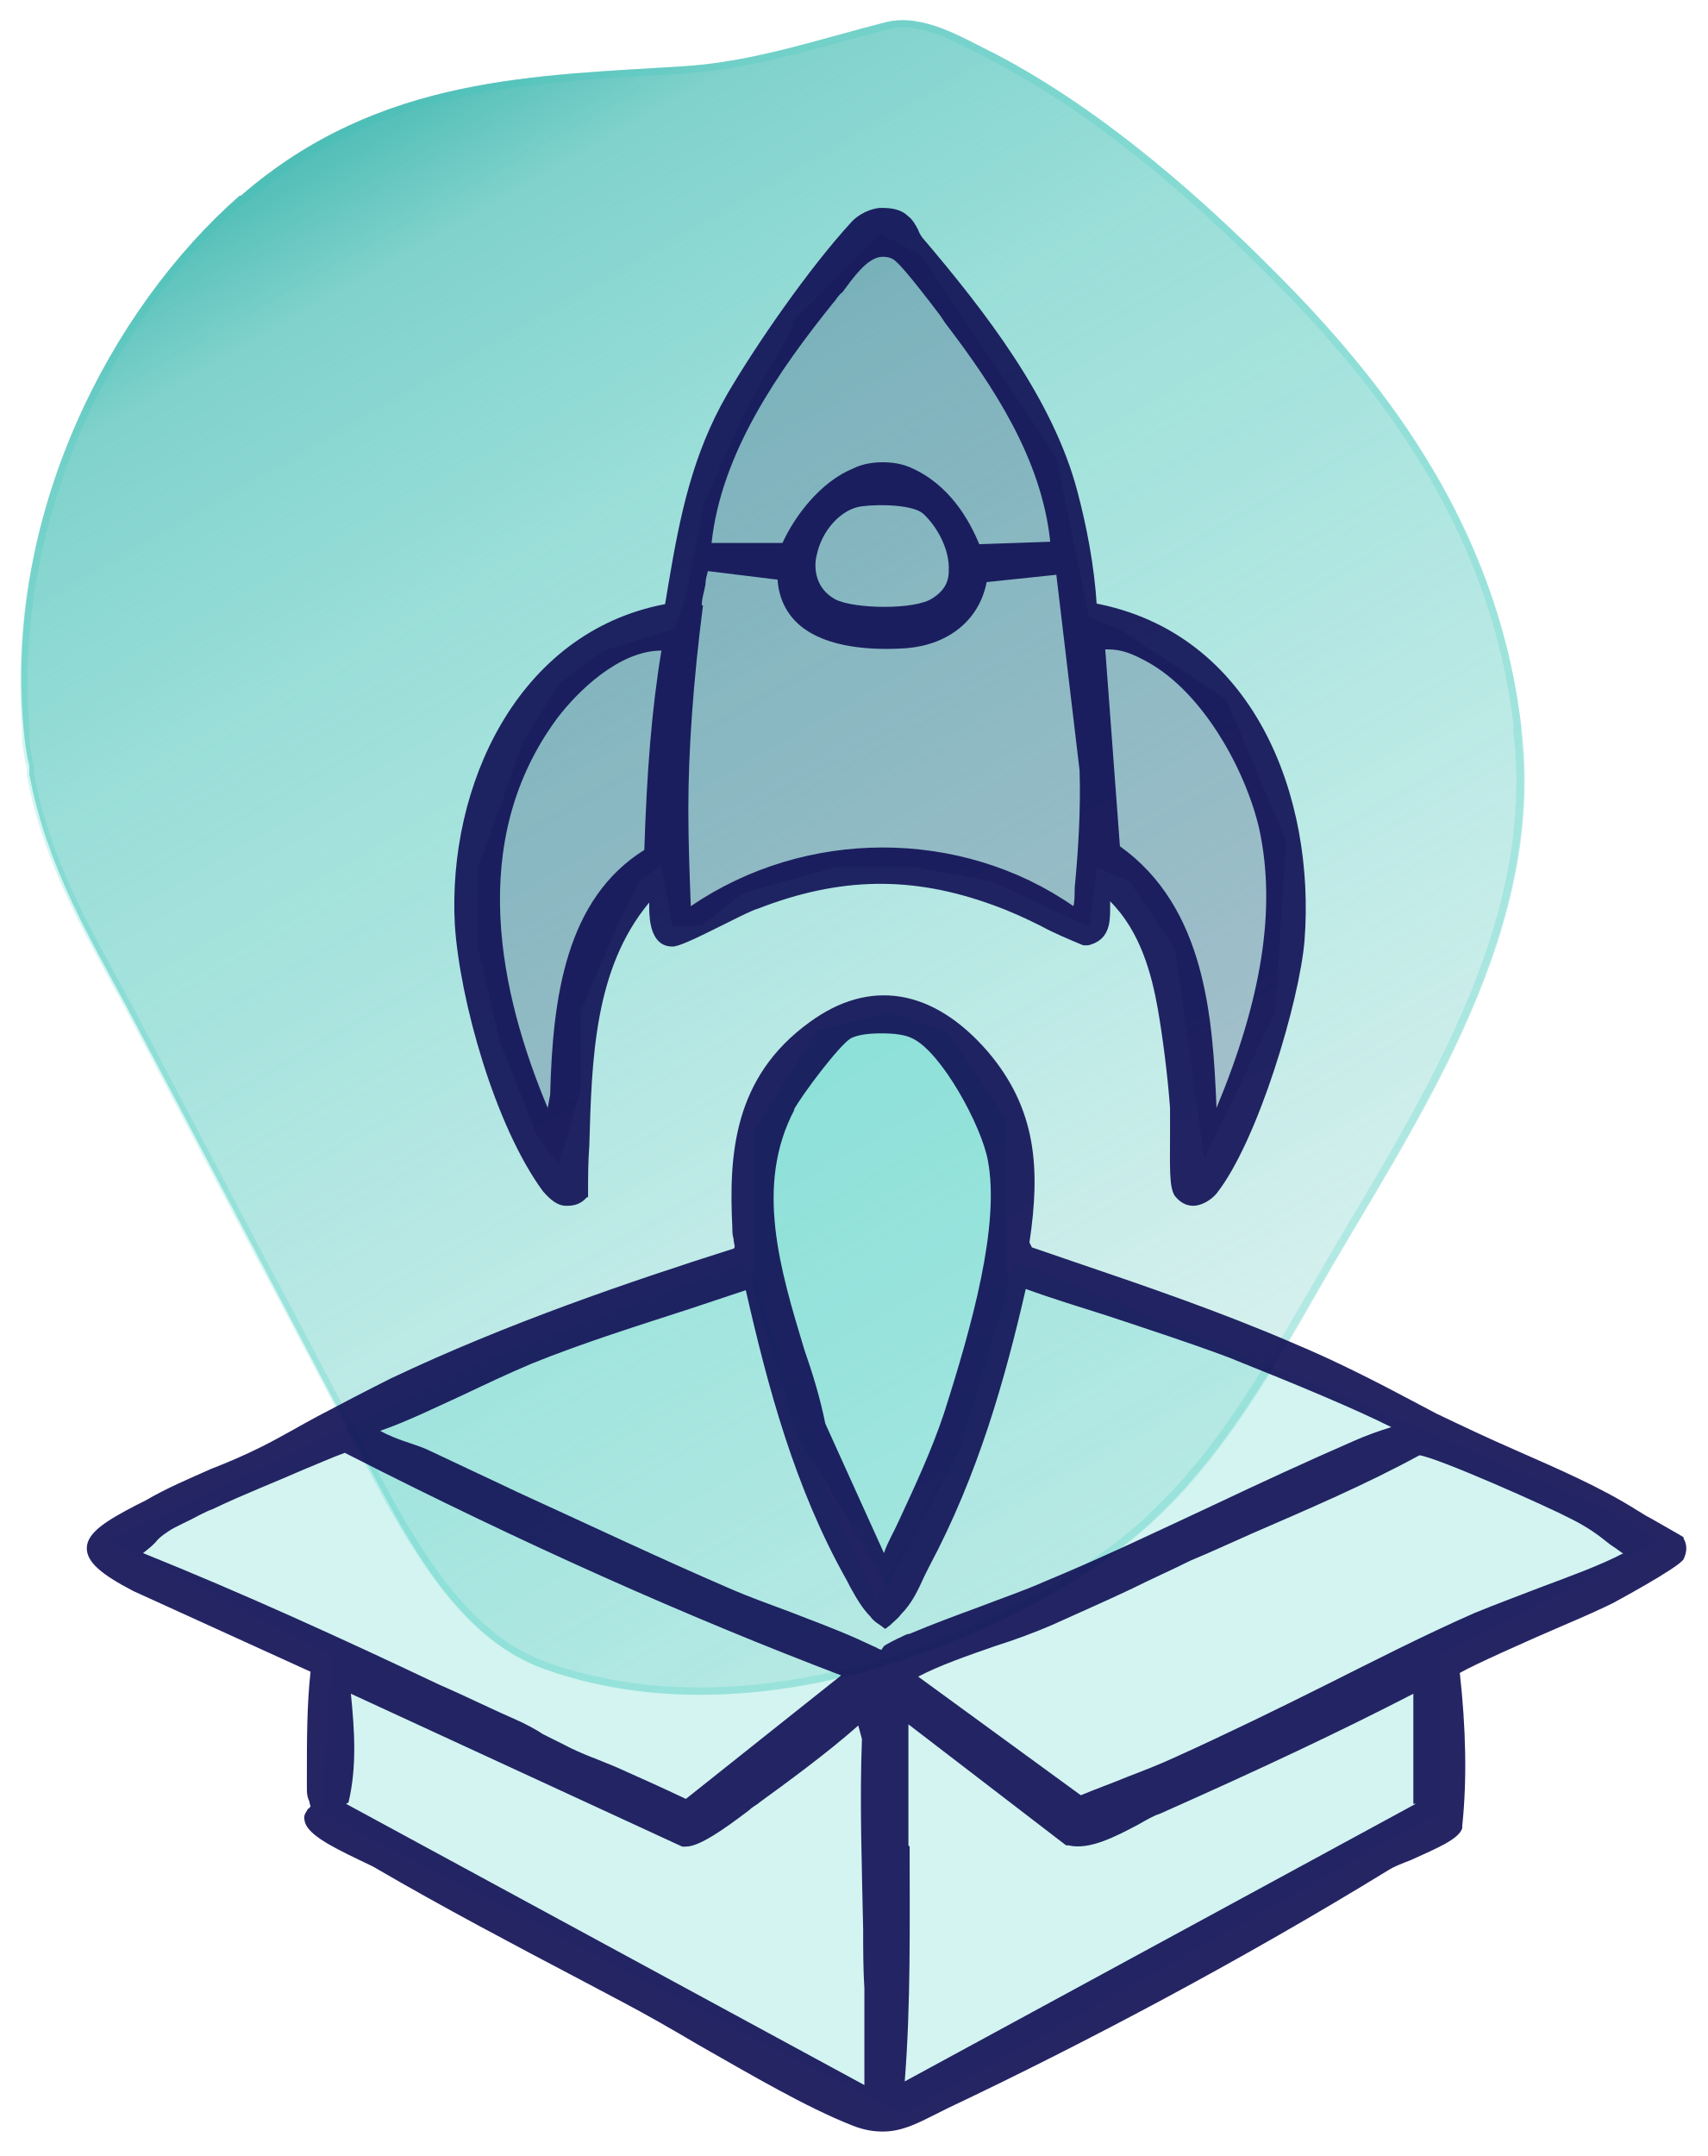
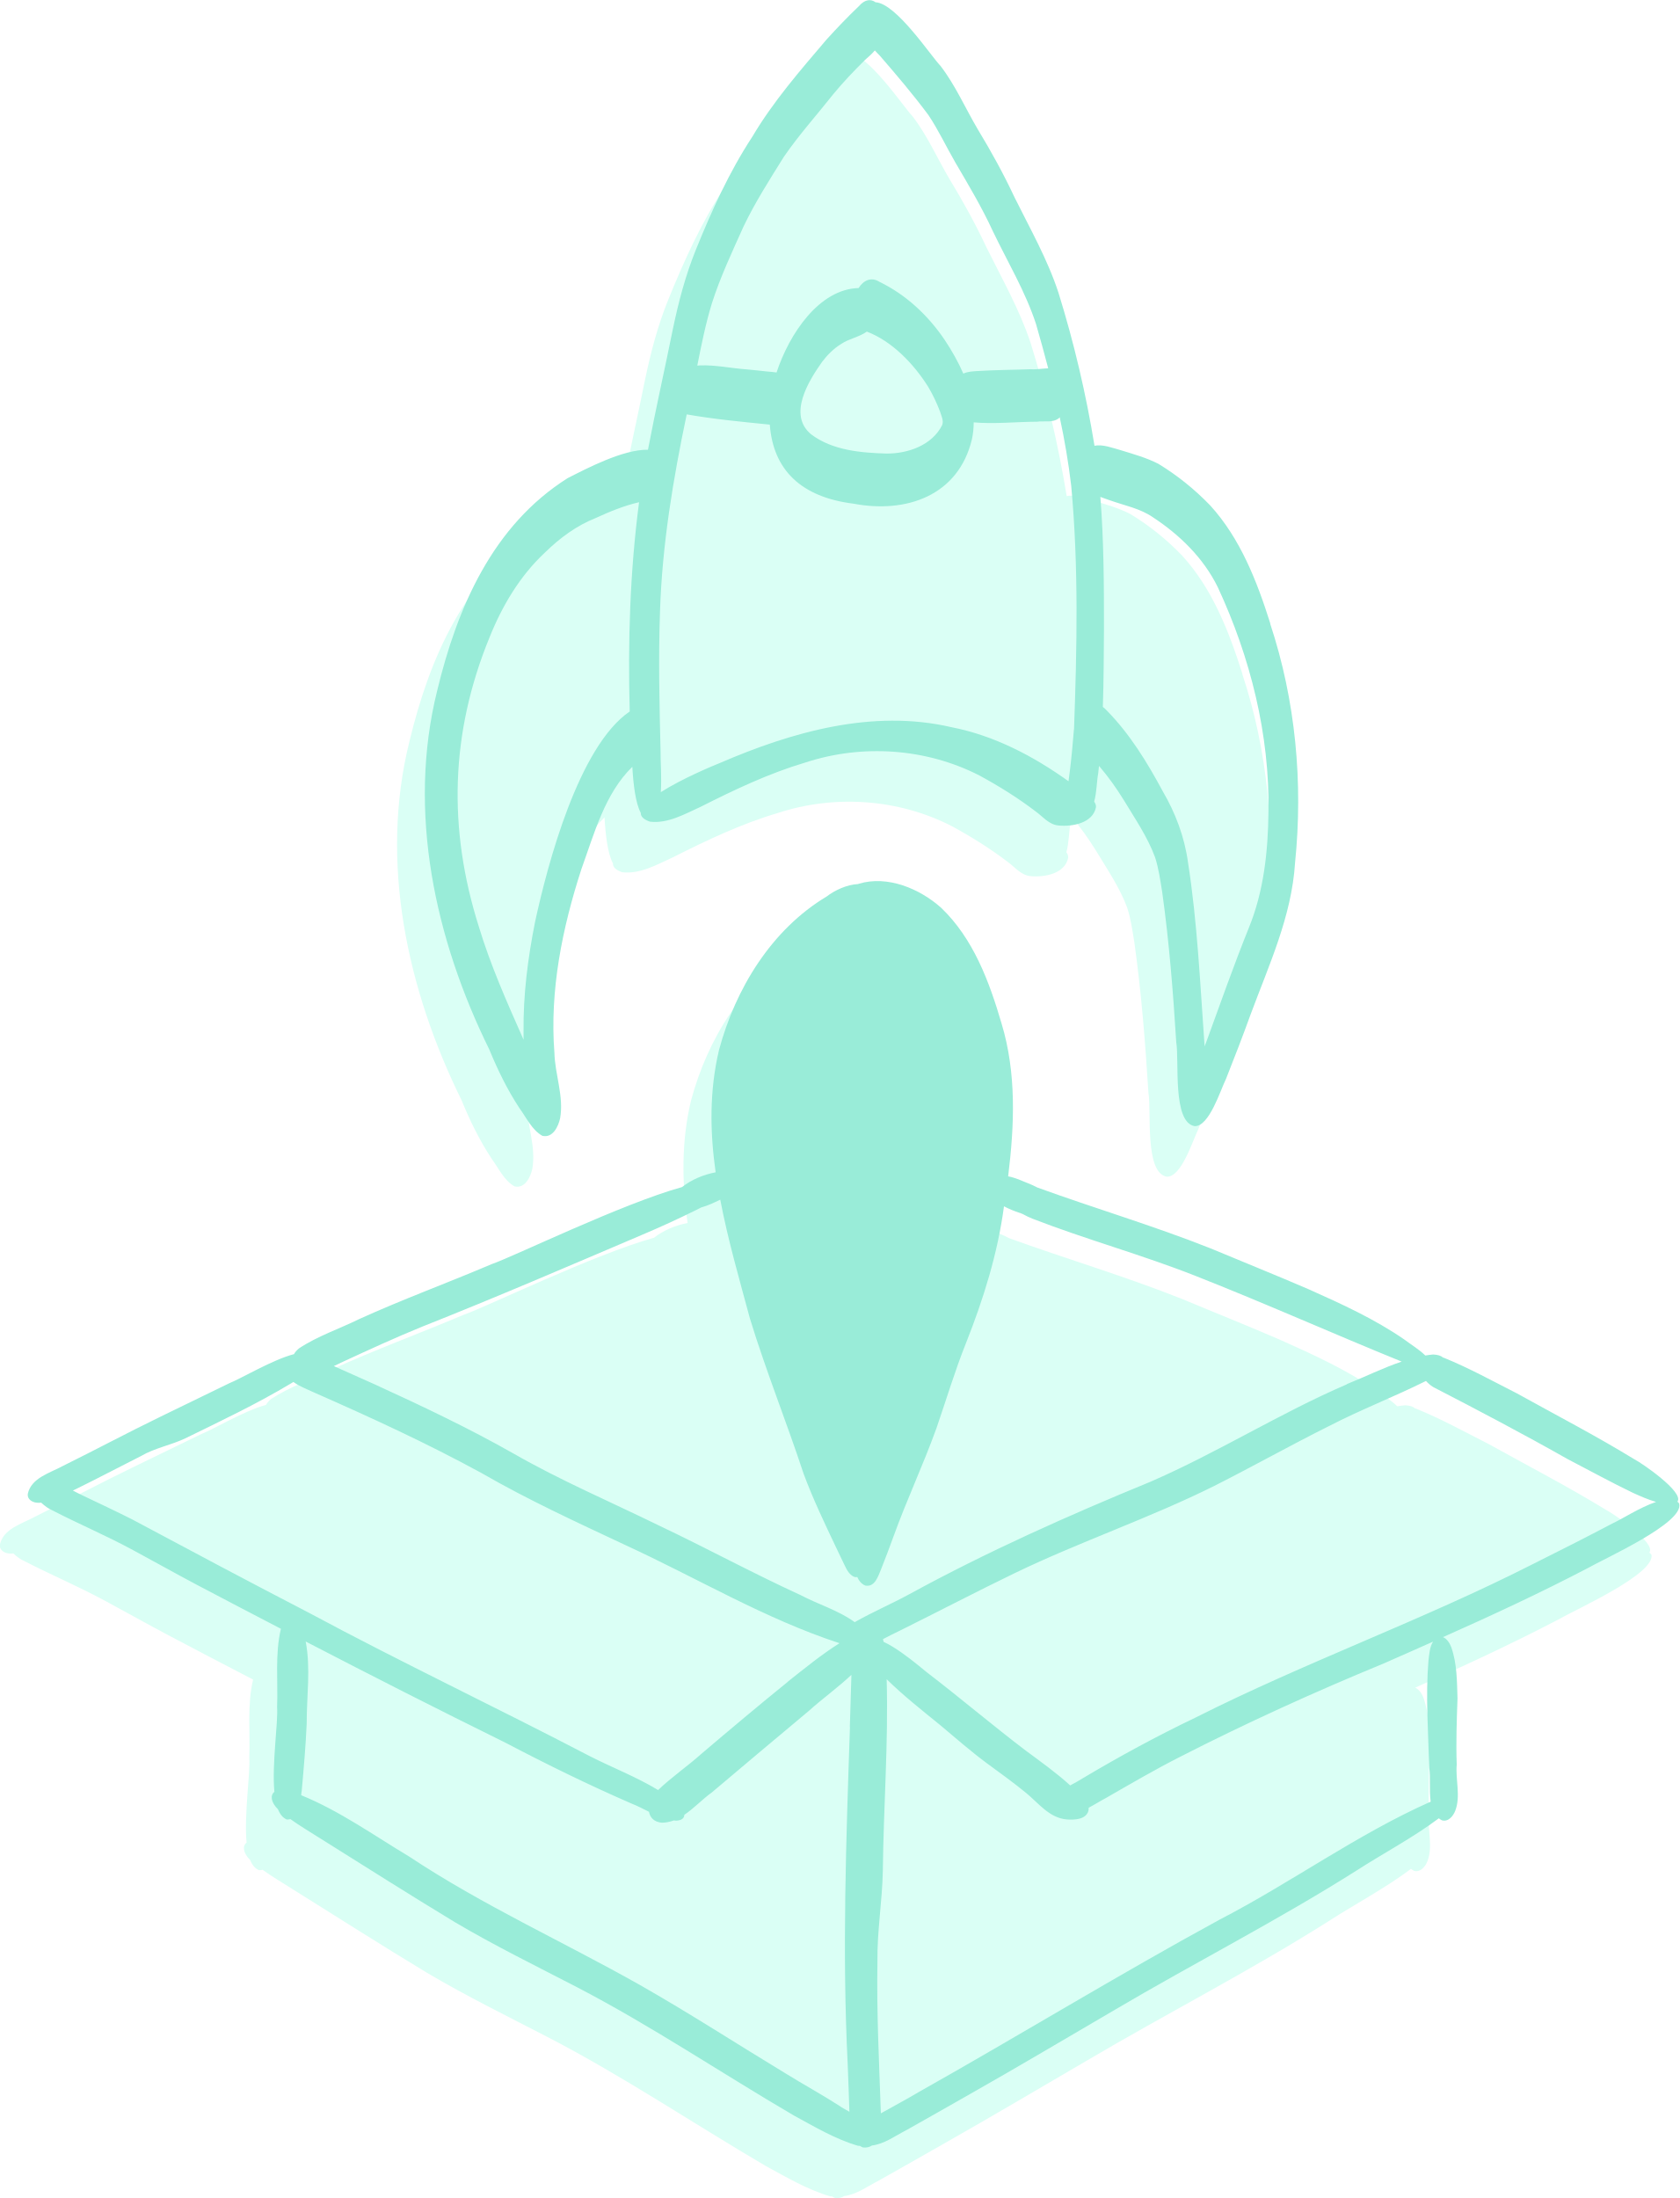
- <svg xmlns="http://www.w3.org/2000/svg" id="Calque_1" version="1.1" viewBox="0 0 139.7 176.3">
+ <svg xmlns="http://www.w3.org/2000/svg" id="Calque_2" data-name="Calque 2" viewBox="0 0 149.16 195.2">
  <defs>
    <style>
-       .st0 {
-         fill-opacity: .9;
+       .cls-1 {
+         fill: #dafff5;
      }

-       .st0, .st1 {
-         fill: #0f0e54;
-       }
- 
-       .st2, .st3, .st1 {
-         fill-opacity: .2;
-       }
- 
-       .st2, .st4 {
-         fill: #27ccbc;
-       }
- 
-       .st5, .st6 {
-         fill: none;
-       }
- 
-       .st3 {
-         fill: #4bbab3;
-       }
- 
-       .st4 {
-         fill-opacity: .3;
-       }
- 
-       .st7 {
-         fill: url(#Dégradé_sans_nom);
-       }
- 
-       .st6 {
-         stroke: #27ccbc;
-         stroke-opacity: .1;
-         stroke-width: .6px;
+       .cls-2 {
+         fill: #99ecd8;
      }
    </style>
-     <clipPath id="clippath">
-       <path class="st5" d="M19.7,16C31.1,6.1,44,6.2,56.2,5.4c5.6-.4,10.8-2.2,16.3-3.6,3.1-.7,6.2,1.3,8.9,2.6,8.8,4.6,17.3,12,24.8,19.8,8.1,8.5,16.6,20,18.3,35.8,1.9,17.3-9.6,33-16.7,45.6-4.2,7.4-8.3,14.2-13.8,19.1-4.7,4.2-10.1,7-15.2,9.2-11.1,4.7-23.5,6.4-34.2,2.6-5.7-2-9.6-7.5-13.1-14.1-3.4-6.3-6.8-12.8-10.1-19.1-3.7-7-7.3-13.9-11-20.9-3.1-5.8-6.6-11.6-8-19.1,0-.3,0-.4,0-.7-.2-.7-.3-1.5-.4-2.3C.1,42.2,9.1,25.2,19.6,16h0Z" />
-     </clipPath>
-     <clipPath id="clippath-3">
-       <path class="st5" d="M19.7,16C31.1,6.1,44,6.2,56.2,5.4c5.6-.4,10.8-2.2,16.3-3.6,3.1-.7,6.2,1.3,8.9,2.6,8.8,4.6,17.3,12,24.8,19.8,8.1,8.5,16.6,20,18.3,35.8,1.9,17.3-9.6,33-16.7,45.6-4.2,7.4-8.3,14.2-13.8,19.1-4.7,4.2-10.1,7-15.2,9.2-11.1,4.7-23.5,6.4-34.2,2.6-5.7-2-9.6-7.5-13.1-14.1-3.4-6.3-6.8-12.8-10.1-19.1-3.7-7-7.3-13.9-11-20.9-3.1-5.8-6.6-11.6-8-19.1,0-.3,0-.4,0-.7-.2-.7-.3-1.5-.4-2.3C.1,42.2,9.1,25.2,19.6,16h0Z" />
-     </clipPath>
-     <linearGradient id="Dégradé_sans_nom" data-name="Dégradé sans nom" x1="31.8" y1="265.3" x2="97.9" y2="150" gradientTransform="translate(0 271.7) scale(1 -1)" gradientUnits="userSpaceOnUse">
-       <stop offset="0" stop-color="#4bbab3" />
-       <stop offset=".1" stop-color="#44bdb5" stop-opacity=".6" />
-       <stop offset=".3" stop-color="#3bc2b7" stop-opacity=".4" />
-       <stop offset="1" stop-color="#27ccbc" stop-opacity="0" />
-     </linearGradient>
-     <clipPath id="clippath-6">
-       <polygon class="st5" points="38.8 111.7 8.9 126.1 27.2 135.5 26.3 148.3 73.8 173 117.7 148.3 117.7 135.5 135.7 126.1 131.1 123.3 112.2 115.1 83.3 103.2 81.7 105.6 78.1 118.7 71.7 130.9 67.1 120.6 61.3 103.2 38.8 111.7" />
-     </clipPath>
-     <clipPath id="clippath-9">
-       <polygon class="st5" points="61.6 92.5 66.8 84.3 72.6 82.8 77.5 84.3 82.3 91.6 82.3 105.3 78.4 118.7 72.6 129.7 65.3 117.5 61.6 105.3 61.6 92.5" />
-     </clipPath>
-     <clipPath id="clippath-12">
-       <polygon class="st5" points="64.7 26.4 72 19.1 75.3 20.9 86.3 37.4 89 50.5 91.5 51.4 100.3 57.2 105.2 68.8 104.3 82.8 98.5 94.7 96.1 77.6 92.4 72.1 89.7 70.9 89 75.8 81.1 72.1 74.7 70.9 68.3 70.9 60.7 73 57.4 75.8 54.9 75.8 54 70.9 52.2 72.1 50.3 75.8 47.3 82.8 47.3 89.2 45.5 95.3 43.6 92.8 40.6 85.2 38.8 77.6 38.8 70.9 40.6 66 42.4 60.8 45.5 56 49.1 53.2 54.9 51.4 55.8 48.6 57.4 41 60.7 33.4 64.7 26.4" />
-     </clipPath>
  </defs>
-   <g>
-     <path class="st3" d="M19.7,16C31.1,6.1,44,6.2,56.2,5.4c5.6-.4,10.8-2.2,16.3-3.6,3.1-.7,6.2,1.3,8.9,2.6,8.8,4.6,17.3,12,24.8,19.8,8.1,8.5,16.6,20,18.3,35.8,1.9,17.3-9.6,33-16.7,45.6-4.2,7.4-8.3,14.2-13.8,19.1-4.7,4.2-10.1,7-15.2,9.2-11.1,4.7-23.5,6.4-34.2,2.6-5.7-2-9.6-7.5-13.1-14.1-3.4-6.3-6.8-12.8-10.1-19.1-3.7-7-7.3-13.9-11-20.9-3.1-5.8-6.6-11.6-8-19.1,0-.3,0-.4,0-.7-.2-.7-.3-1.5-.4-2.3C.1,42.2,9.1,25.2,19.6,16h0Z" />
-     <path class="st6" d="M2.5,62.8h0c-.2-.7-.3-1.5-.4-2.3h0s0-.9,0-.9C.7,41.8,9.5,25.3,19.7,16.4h.2C31.2,6.5,44,6.5,56.2,5.7h0c5.6-.4,10.9-2.2,16.4-3.6h0c1.5-.4,2.9,0,4.4.5,1.5.6,2.9,1.4,4.3,2.1h0c8.8,4.6,17.2,11.9,24.7,19.7h0c7.9,8.3,16.3,19.5,18.1,34.9v.7c1,8.6-1.4,16.8-4.9,24.4-3.5,7.6-8.1,14.7-11.7,21h0c-4.1,7.1-8,13.7-13.3,18.6l-.5.5c-4.4,3.9-9.3,6.6-14.1,8.7l-1,.4c-11,4.7-23.4,6.4-34,2.6-5.6-2-9.4-7.4-13-13.9h0c-3.4-6.3-6.7-12.8-10.1-19.1-3.7-7-7.3-13.9-11-20.9-3.1-5.8-6.6-11.5-8-18.9,0-.2,0-.3,0-.4,0-.1,0-.2,0-.3h0Z" />
+   <g id="Calque_vectoriel" data-name="Calque vectoriel">
+     <g>
+       <path class="cls-1" d="M110.34,59.87c2.26,6.82,2.94,14.12,2.21,21.27-.3,4.74-2.32,9.06-3.95,13.45-.69,1.92-1.43,3.82-2.18,5.71-.52,1.07-1.5,4.25-2.79,4.2-1.99-.35-1.35-5.79-1.63-7.45-.28-4.46-.63-8.92-1.25-13.35-.17-1.04-.31-2.09-.64-3.1-.67-1.8-1.77-3.4-2.76-5.04-.66-1.07-1.39-2.1-2.21-3.05-.02.24-.05.48-.08.73-.12.6-.12,1.63-.35,2.45.11.14.17.3.16.48-.27,1.42-2.09,1.75-3.31,1.64-.86-.06-1.4-.79-2.05-1.26-1.57-1.2-3.26-2.25-4.99-3.19-4.75-2.43-10.41-2.81-15.47-1.15-3.23.96-6.28,2.41-9.29,3.93-1.41.64-2.91,1.51-4.5,1.32-.59-.2-.83-.47-.82-.78-.48-.91-.66-2.56-.75-4.09-2.44,2.37-3.39,5.95-4.52,9.08-1.7,5.23-2.83,10.79-2.4,16.31.05,1.95.85,3.87.51,5.81-.16.75-.66,1.79-1.58,1.57-.93-.52-1.41-1.61-2.03-2.45-1.08-1.64-1.94-3.4-2.68-5.21-4.82-9.78-7.31-21.13-4.62-31.88,1.78-7.38,4.92-14.66,11.58-18.87,1.66-.84,4.91-2.56,7.13-2.52.68-3.58,1.49-7.14,2.21-10.71.5-2.4,1.12-4.77,2.04-7.05,1.41-3.48,2.96-6.9,5.02-10.05,1.84-3.13,4.25-5.88,6.59-8.64.92-1.01,1.87-2,2.86-2.95.52-.62,1.07-.67,1.49-.35,1.84.11,4.9,4.75,5.76,5.65,1.33,1.73,2.2,3.75,3.31,5.62,1.19,1.96,2.29,3.96,3.26,6.03,1.38,2.79,2.94,5.52,3.92,8.49,1.38,4.45,2.45,9,3.2,13.59.73-.16,1.62.2,2.33.39,1.13.34,2.29.66,3.34,1.21,1.68,1.02,3.23,2.27,4.59,3.69,2.69,2.95,4.16,6.75,5.35,10.51Z" />
+       <path class="cls-1" d="M146.67,138.04c.43,1.7-6.68,4.87-8.12,5.71-4.21,2.2-8.52,4.2-12.86,6.13.34.13.61.55.73.88.52,1.45.51,3.04.56,4.56-.07,1.96-.14,3.92-.07,5.88-.12,1.36.37,2.79-.13,4.09-.18.47-.62,1.01-1.18.86-.1-.05-.2-.11-.28-.18-2.31,1.73-4.89,3.08-7.31,4.64-7,4.43-14.39,8.2-21.52,12.41-4.24,2.47-8.46,4.98-12.74,7.4-1.89,1.07-3.78,2.16-5.68,3.22-1,.51-1.98,1.25-3.1,1.39-.21.14-.48.21-.8.17-.1-.04-.18-.09-.27-.14-.05,0-.11,0-.17-.01-2-.58-3.85-1.68-5.68-2.67-6.45-3.78-12.65-7.96-19.29-11.41-3.63-1.88-7.3-3.68-10.82-5.76-4-2.42-7.95-4.93-11.91-7.41-.9-.58-1.84-1.12-2.71-1.75-.09.03-.2.04-.31.04-.35-.14-.61-.46-.79-.9-.64-.64-.7-1.26-.32-1.55-.23-2.5.34-6.14.24-7.52.09-2.31-.2-4.7.34-6.96-2.51-1.3-5.01-2.61-7.51-3.93-1.89-1-3.75-2.05-5.63-3.06-2.36-1.28-4.83-2.32-7.21-3.55-.29-.12-.64-.37-.94-.66-.14.01-.27.02-.41,0-.41-.04-.86-.32-.79-.79.31-1.41,1.95-1.84,3.07-2.45,2.92-1.45,5.79-2.98,8.72-4.4,2.04-.99,4.07-1.98,6.11-2.97,1.02-.39,3.85-2.09,5.73-2.58.1-.17.24-.35.44-.52,1.64-1.08,3.57-1.73,5.34-2.6,3.87-1.77,7.87-3.23,11.79-4.89,2-.69,11.56-5.36,16.9-6.84.82-.65,1.91-1.11,2.98-1.31-.51-3.61-.56-7.24.3-10.86,1.46-5.45,4.66-10.69,9.57-13.64.71-.55,1.79-1.05,2.78-1.1.03-.01.05-.02.08-.03,2.54-.76,5.39.44,7.29,2.13,2.86,2.73,4.28,6.55,5.37,10.27,1.34,4.41,1.15,9.05.59,13.59.32.05.64.17.93.27.53.23,1.14.44,1.67.73,5.11,1.85,10.33,3.39,15.39,5.41,2.91,1.22,5.84,2.38,8.73,3.64,2.91,1.3,5.85,2.64,8.48,4.46.61.46,1.3.87,1.85,1.41.23-.04.46-.07.7-.09.42.02.7.11.86.27.04,0,.07.02.11.03,2.22.9,4.33,2.07,6.46,3.15,3.48,1.93,7.03,3.77,10.43,5.85.62.31,4.47,2.94,3.83,3.78.06.05.12.11.17.18Z" />
+       <path class="cls-2" d="M70,149.32c1.48-1.17,2.96-2.38,4.56-3.39-6.66-2.18-12.71-5.82-19.05-8.73-4.3-2.02-8.62-4-12.74-6.38-4.85-2.65-9.88-4.96-14.93-7.18-.57-.27-1.25-.52-1.78-.91-.09.06-.18.11-.25.15-3.02,1.81-6.21,3.32-9.36,4.86-1.29.61-2.7.85-3.93,1.57-1.93.97-3.83,1.98-5.77,2.93-.09.04-.18.09-.28.13.29.15.57.3.85.43,1.47.7,2.94,1.39,4.39,2.12,5.24,2.8,10.48,5.59,15.75,8.32,8.21,4.41,16.64,8.4,24.9,12.71,2,1.02,4.16,1.85,6.09,3.02,1.21-1.16,2.61-2.11,3.86-3.23,2.54-2.16,5.09-4.3,7.68-6.4ZM75.48,153.36c.04-1.54.09-3.08.14-4.62-1.2,1.13-2.56,2.1-3.77,3.19-2.89,2.41-5.77,4.84-8.65,7.27-.81.58-1.56,1.39-2.42,1.97-.01.28-.21.5-.73.52-.07,0-.14-.01-.21-.02-.33.12-.68.2-1.06.2-.69-.06-1.05-.46-1.14-.97-.51-.25-1.01-.52-1.53-.72-3.82-1.66-7.55-3.49-11.23-5.42-5.95-2.93-11.85-5.93-17.73-8.98.46,2.38.08,4.89.09,7.29-.09,1.99-.26,3.96-.44,5.95-.02.12-.04.26-.05.41,3.4,1.38,6.44,3.56,9.58,5.44,6.57,4.36,13.66,7.55,20.5,11.41,4.4,2.5,8.65,5.26,12.98,7.88,1.55.96,3.15,1.83,4.69,2.82.3.21.62.38.94.56-.05-1.4-.09-2.8-.15-4.2-.5-9.98-.14-19.98.2-29.96ZM119.62,122.92c1.61-.64,3.21-1.44,4.87-2-6.12-2.49-12.16-5.19-18.31-7.61-4.76-1.88-9.71-3.23-14.48-5.08-.29-.12-.58-.25-.86-.41-.08-.03-.16-.07-.24-.1,0,0-.02,0-.02,0-.49-.16-.98-.36-1.41-.59-.56,4.19-1.82,8.23-3.38,12.16-.99,2.48-1.75,5.03-2.62,7.55-1.17,3.25-2.65,6.38-3.82,9.63-.35.95-.7,1.91-1.08,2.85-.27.63-.55,1.66-1.42,1.49-.34-.14-.57-.43-.71-.76-.09.02-.18.02-.27-.01-.42-.18-.65-.6-.84-1-.26-.55-.53-1.09-.78-1.63-1.02-2.15-2.05-4.3-2.88-6.54-1.52-4.61-3.34-9.12-4.76-13.76-.93-3.46-1.96-7-2.64-10.57-.53.26-1.08.52-1.65.68,0,0-.01,0-.02,0-.17.08-.32.16-.45.23-1.56.77-3.14,1.5-4.75,2.18-6.52,2.78-13.02,5.58-19.61,8.19-2.36.96-4.68,2.03-7,3.1-.28.13-.55.27-.84.4,1.22.55,2.45,1.09,3.67,1.64,4.15,1.9,8.29,3.86,12.26,6.11,4.18,2.4,8.62,4.29,12.95,6.41,4.22,2,8.32,4.23,12.56,6.17,1.57.83,3.38,1.36,4.82,2.41,1.57-.89,3.24-1.61,4.83-2.47,6.93-3.79,14.14-7,21.44-10,5.97-2.59,11.49-6.09,17.46-8.66ZM127.07,160.01h0c-.15-1,0-2.2-.13-3.01-.09-3.17-.33-6.36-.07-9.52.07-.54.1-1.22.41-1.69-1.47.66-2.94,1.3-4.41,1.95-6.12,2.52-12.15,5.26-18.04,8.27-2.25,1.14-4.42,2.41-6.61,3.67-.51.27-1.01.59-1.53.86,0,.1,0,.2-.03.31-.25.75-1.23.78-1.92.73-1.57-.14-2.5-1.46-3.64-2.38-1.11-.91-2.28-1.75-3.44-2.6-1.44-1.07-2.79-2.25-4.16-3.4-1.61-1.31-3.26-2.61-4.75-4.07.16,5.66-.28,11.34-.34,17-.05,2.71-.52,5.4-.48,8.11-.08,4.44.15,8.88.3,13.32,0,.04,0,.08.01.12,1.12-.64,2.26-1.23,3.36-1.89,8.94-5.03,17.69-10.39,26.7-15.3,6.37-3.29,12.22-7.58,18.77-10.49ZM147.08,133.38c-.7-.2-1.38-.5-2.04-.8-1.96-.94-3.86-1.99-5.79-2.99-3.94-2.23-7.95-4.34-11.96-6.41-.26-.16-.47-.35-.64-.54-2.83,1.41-5.8,2.55-8.62,4.01-3.43,1.71-6.77,3.59-10.2,5.32-5.75,2.86-11.86,4.92-17.65,7.71-3.44,1.66-6.82,3.43-10.25,5.13-.5.23-1,.5-1.51.76.02.08.04.16.06.24.28.13.55.28.8.43,1.07.66,2.05,1.46,3.02,2.26,2.98,2.28,5.83,4.71,8.82,6.98,1.34.99,2.7,1.96,3.93,3.08.37-.2.74-.4,1.09-.62,3.27-1.95,6.62-3.77,10.05-5.41,9.76-4.92,20.09-8.62,29.84-13.57,2.43-1.21,4.85-2.44,7.25-3.7.75-.34,2.39-1.4,3.78-1.87ZM149.14,133.55c.43,1.7-6.68,4.88-8.12,5.71-4.21,2.2-8.52,4.2-12.86,6.13.34.13.61.55.73.88.52,1.45.51,3.04.56,4.56-.07,1.96-.14,3.91-.07,5.88-.12,1.36.37,2.79-.13,4.1-.18.47-.62,1.01-1.18.85-.1-.05-.2-.11-.28-.18-2.31,1.73-4.89,3.08-7.31,4.64-7,4.43-14.39,8.19-21.52,12.4-4.24,2.47-8.46,4.99-12.74,7.41-1.89,1.07-3.78,2.16-5.68,3.22-1,.51-1.98,1.25-3.1,1.39-.21.14-.48.21-.8.17-.1-.04-.18-.09-.27-.14-.05,0-.11,0-.17-.01-2-.58-3.86-1.69-5.68-2.68-6.45-3.77-12.65-7.96-19.29-11.41-3.63-1.88-7.3-3.68-10.82-5.76-4-2.42-7.95-4.93-11.91-7.41-.9-.58-1.84-1.12-2.71-1.75-.09.03-.2.04-.31.04-.35-.14-.61-.46-.79-.91-.64-.63-.7-1.25-.32-1.55-.23-2.5.34-6.14.24-7.52.09-2.31-.2-4.7.34-6.96-2.5-1.3-5.01-2.61-7.51-3.93-1.89-1-3.75-2.05-5.63-3.06-2.35-1.28-4.83-2.32-7.2-3.55-.29-.12-.64-.37-.95-.66-.14.01-.27.02-.41,0-.41-.04-.85-.32-.78-.79.31-1.41,1.95-1.84,3.07-2.45,2.92-1.44,5.79-2.98,8.72-4.4,2.04-.99,4.07-1.98,6.11-2.97,1.02-.4,3.86-2.1,5.74-2.58.09-.17.24-.34.44-.51,1.64-1.09,3.57-1.73,5.34-2.6,3.87-1.76,7.87-3.22,11.79-4.89,2-.69,11.56-5.36,16.9-6.84.82-.65,1.91-1.11,2.98-1.31-.51-3.61-.56-7.24.3-10.86,1.46-5.45,4.66-10.7,9.57-13.64.71-.55,1.79-1.05,2.78-1.1.03-.01.05-.02.08-.03,2.54-.76,5.39.44,7.29,2.13,2.86,2.73,4.28,6.55,5.37,10.27,1.34,4.41,1.15,9.05.59,13.59.32.05.64.17.93.27.52.23,1.13.43,1.66.72,5.12,1.86,10.34,3.4,15.4,5.41,2.91,1.22,5.84,2.39,8.73,3.64,2.91,1.3,5.85,2.64,8.48,4.46.61.46,1.3.87,1.85,1.41.23-.04.46-.07.7-.09.42.02.7.11.86.27.04,0,.07.02.11.03,2.22.9,4.33,2.07,6.46,3.15,3.48,1.93,7.03,3.77,10.43,5.85.62.31,4.47,2.93,3.83,3.77.06.05.12.11.17.18Z" />
+       <path class="cls-2" d="M55.93,63.2c-.17-6.21.02-12.44.83-18.6-1.33.31-2.6.83-3.84,1.4-1.72.68-3.2,1.78-4.52,3.07-2.22,2.07-3.8,4.73-4.92,7.53-3.48,8.49-3.71,16.98-.95,25.7,1.03,3.41,2.48,6.67,3.92,9.92.03.07.05.2.05,0,0-.19,0-.38,0-.57-.04-3.29.38-6.55,1.02-9.77,1.1-5.08,3.86-15.58,8.4-18.69ZM83.69,37.72c.13-.39-.09-.8-.2-1.17-.29-.76-.64-1.51-1.06-2.21-1.29-2.05-3.21-4.04-5.44-4.89-.69.49-1.57.62-2.27,1.09-.67.41-1.23.97-1.7,1.59-1.22,1.72-3.07,4.71-.98,6.44,1.89,1.43,4.41,1.64,6.69,1.71,1.92.01,4.07-.74,4.96-2.55ZM93.1,32.72c-.34-1.32-.71-2.64-1.09-3.96-.95-2.89-2.52-5.5-3.83-8.23-.97-2.11-2.16-4.1-3.33-6.1-.81-1.4-1.49-2.86-2.39-4.21-1.36-1.83-2.84-3.57-4.33-5.29-.14-.14-.29-.29-.43-.45-.24.28-.53.55-.86.83-.98.97-1.94,1.97-2.82,3.04-1.46,1.85-3.05,3.61-4.39,5.56-1.26,2.02-2.55,4.03-3.58,6.18-1.01,2.25-2.07,4.49-2.82,6.84-.56,1.82-.93,3.68-1.3,5.54.07,0,.15-.01.23-.02,1.41-.05,2.81.26,4.22.36.58.06,1.16.11,1.73.18.28.03.57.04.86.09,1.14-3.46,3.8-7.41,7.29-7.5.42-.68,1.12-1.02,1.85-.55,2.36,1.14,4.32,2.98,5.79,5.15.62.93,1.2,1.95,1.66,3,.39-.19.86-.2,1.29-.23,1.57-.1,3.15-.1,4.72-.16.46.04,1.02-.07,1.54-.08ZM95.39,64.78c.26-7.21.42-14.46-.25-21.65-.24-2.04-.59-4.07-1.02-6.08-.02.04-.05.07-.09.1-.54.42-1.29.21-1.92.3-1.87.01-3.77.22-5.63.06,0,.5-.05,1.01-.16,1.51-1.2,5.01-5.84,6.6-10.52,5.71-4.66-.58-7.13-3.01-7.43-7.02-2.46-.25-4.95-.48-7.38-.91-1.21,5.76-2.18,11.57-2.37,17.48-.15,4.17-.05,8.35.05,12.52-.02.66.11,2.2.02,3.55,1.88-1.2,4.64-2.35,5.2-2.57,6.43-2.78,13.61-4.83,20.61-3.2,3.8.74,7.27,2.56,10.4,4.8.04-.32.08-.63.12-.91.15-1.22.26-2.45.36-3.67ZM112.66,72.13c.12-6.88-1.61-13.77-4.5-19.98-1.27-2.59-3.37-4.64-5.76-6.21-1.14-.79-2.54-1.05-3.83-1.51-.27-.1-.56-.19-.84-.3.31,3.9.32,7.83.32,11.74-.02,2.3-.02,4.61-.1,6.91.12.09.24.2.37.34,2.04,2.08,3.56,4.57,4.94,7.13,1.14,1.95,1.94,4.07,2.25,6.31.84,5.37,1.08,10.82,1.47,16.24,0,.05-.03.21.03.06.03-.07.05-.15.09-.22,1.25-3.43,2.46-6.87,3.82-10.25,1.33-3.25,1.7-6.79,1.74-10.27ZM112.81,55.38c2.26,6.82,2.94,14.12,2.21,21.26-.3,4.74-2.32,9.06-3.95,13.46-.69,1.91-1.43,3.82-2.18,5.71-.52,1.07-1.5,4.25-2.79,4.2-1.99-.35-1.35-5.79-1.63-7.45-.28-4.46-.63-8.92-1.25-13.35-.17-1.04-.31-2.09-.64-3.1-.67-1.8-1.77-3.4-2.76-5.04-.66-1.07-1.39-2.1-2.21-3.05-.02.24-.05.48-.08.72-.12.6-.12,1.63-.35,2.45.1.14.17.3.16.49-.27,1.42-2.09,1.75-3.31,1.63-.86-.06-1.4-.79-2.05-1.25-1.57-1.2-3.26-2.25-4.99-3.19-4.75-2.43-10.41-2.81-15.47-1.15-3.23.96-6.28,2.41-9.29,3.93-1.41.64-2.91,1.51-4.5,1.32-.59-.2-.83-.47-.82-.78-.48-.91-.66-2.56-.75-4.09-2.44,2.37-3.39,5.95-4.52,9.08-1.7,5.23-2.83,10.79-2.4,16.31.05,1.95.85,3.87.51,5.81-.16.75-.66,1.79-1.58,1.57-.93-.52-1.41-1.61-2.03-2.45-1.08-1.64-1.94-3.41-2.68-5.21-4.82-9.78-7.31-21.13-4.63-31.88,1.78-7.38,4.92-14.66,11.59-18.87,1.66-.84,4.91-2.56,7.13-2.52.68-3.58,1.49-7.14,2.21-10.71.5-2.4,1.12-4.77,2.04-7.04,1.41-3.48,2.96-6.91,5.02-10.05,1.85-3.13,4.25-5.88,6.6-8.64.92-1.01,1.87-2.01,2.86-2.95.52-.61,1.06-.66,1.48-.35,1.84.1,4.9,4.75,5.77,5.65,1.33,1.73,2.2,3.75,3.31,5.63,1.19,1.96,2.29,3.96,3.26,6.03,1.38,2.79,2.94,5.52,3.91,8.49,1.38,4.44,2.45,8.99,3.2,13.59.73-.16,1.62.2,2.33.39,1.13.35,2.29.67,3.34,1.21,1.68,1.02,3.23,2.27,4.6,3.69,2.69,2.95,4.16,6.75,5.35,10.51Z" />
+     </g>
  </g>
-   <g>
-     <path class="st7" d="M19.7,16C31.1,6.1,44,6.2,56.2,5.4c5.6-.4,10.8-2.2,16.3-3.6,3.1-.7,6.2,1.3,8.9,2.6,8.8,4.6,17.3,12,24.8,19.8,8.1,8.5,16.6,20,18.3,35.8,1.9,17.3-9.6,33-16.7,45.6-4.2,7.4-8.3,14.2-13.8,19.1-4.7,4.2-10.1,7-15.2,9.2-11.1,4.7-23.5,6.4-34.2,2.6-5.7-2-9.6-7.5-13.1-14.1-3.4-6.3-6.8-12.8-10.1-19.1-3.7-7-7.3-13.9-11-20.9-3.1-5.8-6.6-11.6-8-19.1,0-.3,0-.4,0-.7-.2-.7-.3-1.5-.4-2.3C.1,42.2,9.1,25.2,19.6,16h0Z" />
-     <path class="st6" d="M2.5,62.8h0c-.2-.7-.3-1.5-.4-2.3h0s0-.9,0-.9C.7,41.8,9.5,25.3,19.7,16.4h.2C31.2,6.5,44,6.5,56.2,5.7h0c5.6-.4,10.9-2.2,16.4-3.6h0c1.5-.4,2.9,0,4.4.5,1.5.6,2.9,1.4,4.3,2.1h0c8.8,4.6,17.2,11.9,24.7,19.7h0c7.9,8.3,16.3,19.5,18.1,34.9v.7c1,8.6-1.4,16.8-4.9,24.4-3.5,7.6-8.1,14.7-11.7,21h0c-4.1,7.1-8,13.7-13.3,18.6l-.5.5c-4.4,3.9-9.3,6.6-14.1,8.7l-1,.4c-11,4.7-23.4,6.4-34,2.6-5.6-2-9.4-7.4-13-13.9h0c-3.4-6.3-6.7-12.8-10.1-19.1-3.7-7-7.3-13.9-11-20.9-3.1-5.8-6.6-11.5-8-18.9,0-.2,0-.3,0-.4,0-.1,0-.2,0-.3h0Z" />
-   </g>
-   <path class="st2" d="M38.8,111.7l-29.9,14.3,18.3,9.4-.9,12.8,47.5,24.7,43.9-24.7v-12.8l18-9.4-4.6-2.7-18.9-8.2-29-11.9-1.5,2.4-3.7,13.1-6.4,12.2-4.6-10.4-5.8-17.4-22.6,8.5Z" />
-   <path class="st4" d="M61.6,92.5l5.2-8.2,5.8-1.5,4.9,1.5,4.9,7.3v13.7l-4,13.4-5.8,11-7.3-12.2-3.7-12.2v-12.8Z" />
-   <path class="st1" d="M64.7,26.4l7.3-7.3,3.4,1.8,11,16.5,2.7,13.1,2.4.9,8.8,5.8,4.9,11.6-.9,14-5.8,11.9-2.4-17.1-3.7-5.5-2.7-1.2-.6,4.9-7.9-3.7-6.4-1.2h-6.4l-7.6,2.1-3.4,2.7h-2.4l-.9-4.9-1.8,1.2-1.8,3.7-3,7v6.4l-1.8,6.1-1.8-2.4-3-7.6-1.8-7.6v-6.7l1.8-4.9,1.8-5.2,3-4.9,3.7-2.7,5.8-1.8.9-2.7,1.5-7.6,3.4-7.6,4-7Z" />
-   <path class="st0" d="M137.7,125.7s-.3-.2-2.6-1.5c-.6-.3-1-.6-1.2-.7-3-1.9-6.5-3.4-9.9-4.9-2.3-1-4.4-2-6.5-3l-1.7-.9c-3.2-1.7-6.5-3.4-10.1-4.9-5.8-2.5-11.9-4.6-17.8-6.6l-3.5-1.2-.2-.4c.9-6,.6-10.9-3.4-15.6-4.5-5.2-9.7-6-14.6-2.4-6.2,4.5-6.6,10.8-6.3,16.8,0,.3,0,.6.1.9,0,.4.2.7,0,.8-8.5,2.7-18.5,6.1-28,10.6-2,1-4.1,2.1-6,3.1-1.5.8-3,1.7-4.6,2.5-1.4.7-2.8,1.3-4.1,1.8-1.8.8-3.7,1.6-5.4,2.6l-.8.4c-2.3,1.2-4,2.2-4,3.5,0,1.1,1.1,2.1,3.8,3.5l14.5,6.6c-.3,2.7-.3,5.6-.3,8.4v1.3c0,.4.1.7.2.9,0,.1.1.4.1.4,0,0-.1.2-.2.2-.1.2-.4.5-.3.9.1,1.1,2,2.1,4.5,3.3.6.3,1.1.5,1.4.7,5.5,3.2,11,6.1,16.7,9.1l3.4,1.8c1.9,1,4,2.2,6.2,3.5,4.4,2.5,8.8,5.1,12.6,6.6,1,.4,1.8.5,2.5.5,1.5,0,2.7-.6,4.1-1.3.4-.2.8-.4,1.2-.6,11.4-5.4,24.2-12.2,36.1-19.5.3-.2,1-.5,1.8-.8,2.2-1,3.9-1.7,4.2-2.6v-.2c.4-3.8.3-8-.2-12.5,1-.6,5.7-2.7,8.5-3.9,1.9-.8,3.4-1.5,4-1.8,0,0,5.4-2.9,5.8-3.6.3-.6.3-1.2,0-1.7ZM64.9,90.8c.7-1.3,3.8-5.4,4.7-5.9.6-.3,1.5-.4,2.5-.4s1.9.1,2.5.4c2.4,1.1,5.7,7.2,6.2,10,1,5.3-1.3,13.5-3.6,20.7-1,3-2.4,6-3.7,8.8-.4.9-.9,1.7-1.2,2.6l-4.8-10.6c-.4-2-1-4-1.7-6-2-6.6-4.1-13.5-.8-19.7ZM11.7,127h0c.5-.4.9-.7,1.2-1.1.3-.3.6-.5.9-.7.6-.4,1.6-.8,2.5-1.3.4-.2.8-.4,1.1-.5,2.5-1.2,5.1-2.2,7.6-3.3,1-.4,2.1-.9,3.2-1.3,14.7,7.5,28,13.4,40.6,18.2l-12.7,10.1c-1.9-.9-3.9-1.8-5.7-2.6-1.4-.6-2.9-1.1-4.2-1.8-.6-.3-1.2-.6-1.8-.9-.6-.4-1.2-.7-1.8-1-2.3-1-4.5-2.1-6.8-3.1-7.8-3.7-15.9-7.4-24.1-10.7ZM28.5,147.4c.7-2.9.5-5.9.2-8.9l27.1,12.5h.3c1.1,0,3.1-1.4,5.2-3,.3-.3.6-.4.8-.6,2.2-1.6,5.5-4,8.1-6.3,0,0,0,0,0,0l.3,1.1c-.2,5.2,0,10.5.1,15.6,0,1.6,0,3.2.1,4.8,0,.9,0,1.9,0,2.8,0,1.7,0,3.4,0,5.1l-42.4-23ZM72.1,134.9c-.2,0-.4-.2-.7-.3-.4-.2-.9-.4-1.3-.6-1.8-.8-3.7-1.5-5.5-2.2-1.6-.6-3.3-1.2-4.9-1.9-5.8-2.5-11.7-5.3-17.4-7.9-2.3-1.1-4.7-2.2-7-3.3-.6-.3-1.2-.5-1.8-.7-.9-.3-1.7-.6-2.4-1,2.3-.8,4.5-1.9,6.7-2.9,1.9-.9,3.8-1.8,5.7-2.6,4.2-1.7,8.7-3.1,13-4.5,1.5-.5,3-1,4.5-1.5,1.8,7.9,4,16.2,8.3,23.8l.2.4c.5.9,1,1.8,1.7,2.5.2.3.5.5.8.7l.4.3.4-.3c.3-.3.7-.6.9-.9.9-.9,1.4-2,1.9-3.1l.4-.8c4-7.5,6.2-15.3,7.9-22.7,2.2.8,4.5,1.5,6.7,2.2,3.3,1.1,6.7,2.2,9.9,3.4,6,2.4,10.3,4.2,13.3,5.7-1,.3-2.1.7-3,1.1-3.9,1.7-7.8,3.5-11.6,5.3-4.5,2.1-9.1,4.3-13.7,6.2-1.8.8-3.6,1.4-5.4,2.1-1.9.7-3.8,1.4-5.7,2.2-.3,0-.7.3-1,.4-.4.2-.8.4-1.1.6ZM74.3,150.9c0-3.3,0-6.6,0-9.9l12.9,9.9h.2c1.7.4,3.8-.7,5.7-1.7.7-.4,1.2-.7,1.8-.9,8.1-3.6,14.7-6.7,20.7-9.8v2.6c0,2,0,4,0,6.1v.3c0,0,.2,0,.2,0l-41.8,22.7c.5-6.3.4-12.9.4-19.2ZM132.8,127c-1.9,1-4.4,1.9-6.8,2.8-1.8.7-3.7,1.4-5.4,2.1-4.1,1.8-8.2,3.9-12.2,5.9-4,2-8.1,4-12.3,5.9-1.3.6-2.6,1.1-3.9,1.6-1.2.5-2.6,1-3.8,1.5l-13.3-9.7c1.7-.9,4-1.7,6.3-2.5,1.6-.5,3.2-1.1,4.6-1.7,2.2-1,4.5-2,6.6-3,1.6-.8,3.2-1.5,4.8-2.3,1.7-.7,3.4-1.5,5-2.2,4.6-2,9.3-4,13.7-6.4,1.5.2,10.5,4.2,12.4,5.2,1.4.7,2.2,1.3,3.2,2.1.3.2.6.4,1,.7,0,0,0,0,0,0Z" />
-   <path class="st0" d="M89.7,49.4c-.2-3.1-.8-6.3-1.6-9.3-2-7.5-7.5-14.6-12.6-20.6-.1-.1-.3-.4-.4-.7-.2-.4-.5-.9-.8-1.1-.6-.6-1.4-.7-2.2-.7s-1.9.5-2.5,1.2c-3.4,3.7-7.7,9.9-10.1,14-2.9,5-3.9,10.1-4.8,15.4l-.3,1.8c-12.1,2.3-17.8,14.9-17.2,26.2.4,6.2,3.3,16.5,7.2,21.8.6.7,1.2,1.2,1.9,1.2.4,0,1.1,0,1.7-.7h.1v-.4c0-1.2,0-2.5.1-3.8.2-7.1.4-14.5,4.9-19.9v.4c0,1.2.2,3.2,1.9,3.2.5,0,1.6-.5,4.6-2,1-.5,2-1,2.4-1.1,6.7-2.6,12.6-2.7,19.2-.3,1.4.5,2.7,1.1,3.9,1.7,1.1.6,2.3,1.1,3.5,1.6h.4c1.7-.4,1.8-1.8,1.8-2.9,0-.3,0-.5,0-.7,2.5,2.5,3.4,6,3.9,8.8.4,2.3.8,5.4,1,8.1,0,.4,0,1.2,0,2,0,2.7-.1,4.5.4,5.2.4.5.9.8,1.5.8s1.4-.4,1.9-1c3.4-4.3,6.8-15.8,7.2-20.7.9-11.7-4.1-25.2-17.3-27.6ZM52.7,69.5c-6.4,4-7.5,12-7.7,20l-.2,1.1c-3.9-9.3-6.7-21.8.8-31.9,1.6-2.1,5-5.5,8.5-5.5h0c-.8,4.8-1.2,10-1.4,16.3ZM68.3,24.6s.3-.5.6-.7c.9-1.2,2-2.8,3.2-2.9,0,0,.1,0,.2,0,.3,0,.7.1,1,.4.7.6,2.7,3.2,3.6,4.4l.4.6c3.9,5.1,7.9,11.1,8.6,17.9l-5.8.2c-.8-1.9-2.4-4.9-5.7-6.3-.7-.3-1.5-.4-2.2-.4s-1.6.1-2.4.5c-2.7,1.1-4.8,3.9-5.8,6.1h-5.8c.8-7.4,5.5-14.1,10-19.7ZM77.6,46.7c0,1-.5,1.7-1.3,2.2-1.4,1-6.5.9-8,.1-1.8-1-1.7-2.9-1.5-3.6.4-2,2-3.8,3.7-4,1.6-.2,4.2-.1,5,.6,1.1,1,2.2,2.9,2.1,4.7ZM57.4,49.5c0-.6.2-1.1.3-1.7,0-.4.1-.7.2-1.1l5.7.7c.1,1.6.8,2.9,1.9,3.8,2.2,1.8,5.9,2,8.7,1.8,3.4-.3,5.9-2.3,6.5-5.4l5.7-.6,1.9,16c.1,3.2-.1,6.5-.4,9.6,0,.5,0,1.1-.1,1.5-4.6-3.2-10.1-4.8-15.6-4.8s-11,1.6-15.7,4.8c-.1-2.7-.2-5.3-.2-7.9,0-4.8.4-10.5,1.2-16.7ZM99.5,90.6c-.3-7.4-.9-16.4-7.9-21.4l-1.2-16.1h.2c1.2,0,2.1.4,3.2,1,4.6,2.5,8.1,8.9,9.2,13.7,1.4,6.5.2,13.9-3.5,22.8Z" />
</svg>
